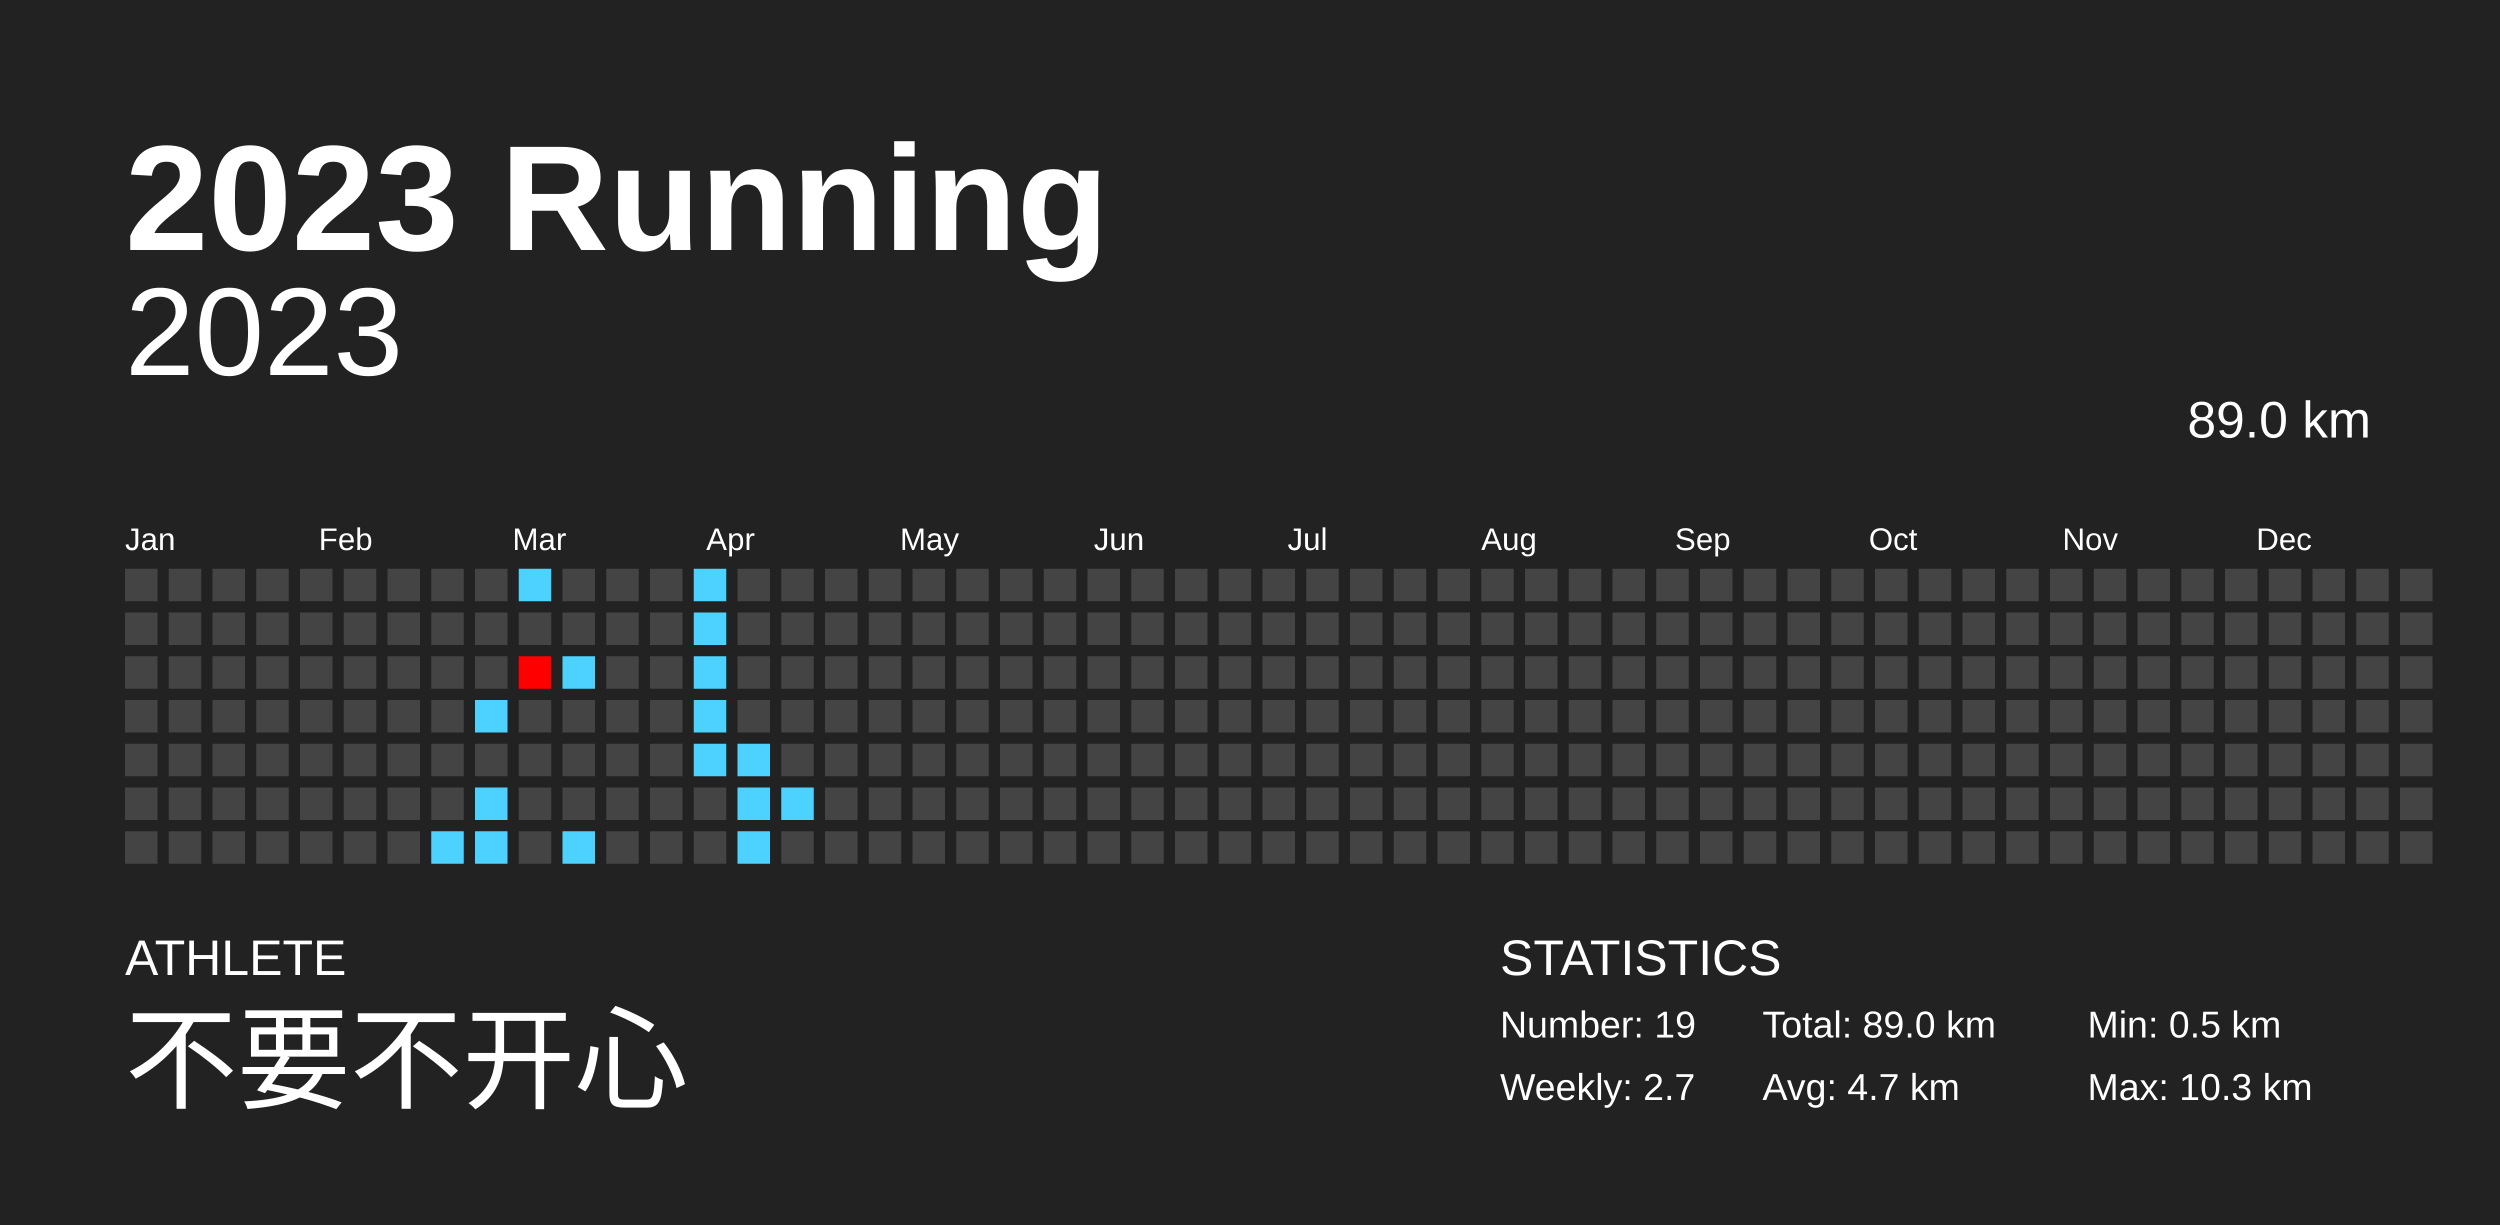
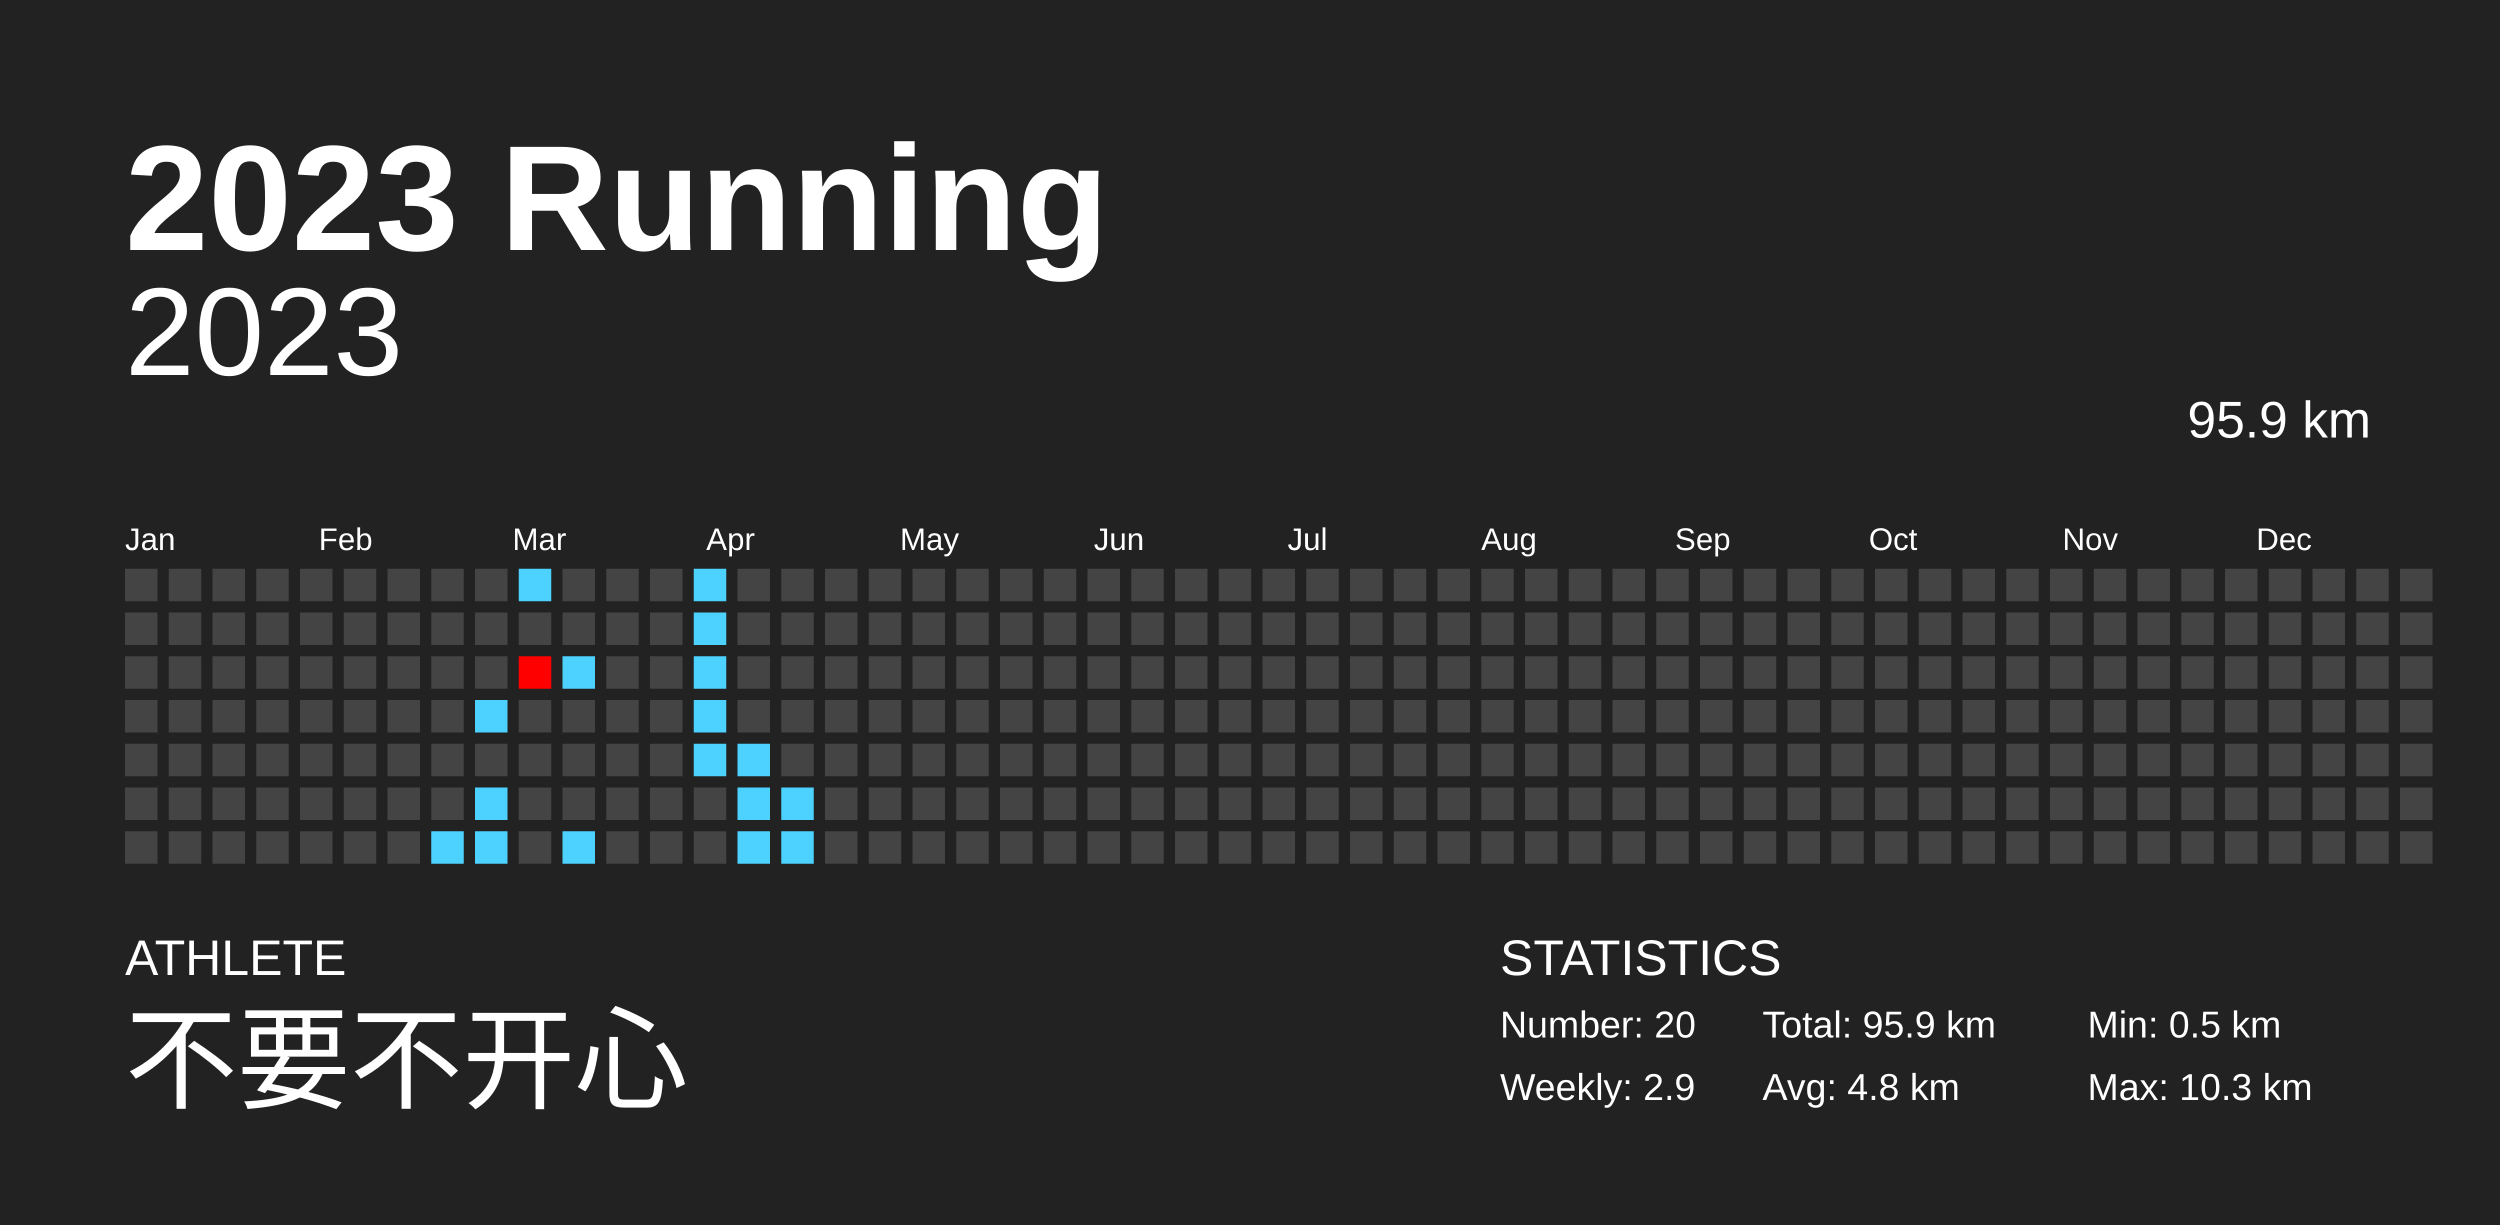
<svg xmlns="http://www.w3.org/2000/svg" baseProfile="full" height="98mm" version="1.1" viewBox="0,0,200,98" width="200mm">
  <defs />
  <rect fill="#222222" height="98" width="200" x="0" y="0" />
  <text fill="#FFFFFF" style="font-size:12px; font-family:Arial; font-weight:bold;" x="10" y="20">2023 Running</text>
  <text fill="#FFFFFF" style="font-size:4px; font-family:Arial" x="10" y="78">ATHLETE</text>
  <text fill="#FFFFFF" style="font-size:9px; font-family:Arial" x="10" y="88">不要不开心</text>
  <text fill="#FFFFFF" style="font-size:4px; font-family:Arial" x="120" y="78">STATISTICS</text>
-   <text fill="#FFFFFF" style="font-size:3px; font-family:Arial" x="120" y="83">Number: 19</text>
-   <text fill="#FFFFFF" style="font-size:3px; font-family:Arial" x="120" y="88">Weekly: 2.7</text>
-   <text fill="#FFFFFF" style="font-size:3px; font-family:Arial" x="141" y="83">Total: 89.0 km</text>
-   <text fill="#FFFFFF" style="font-size:3px; font-family:Arial" x="141" y="88">Avg: 4.7 km</text>
+   <text fill="#FFFFFF" style="font-size:3px; font-family:Arial" x="120" y="83">Number: 20</text>
+   <text fill="#FFFFFF" style="font-size:3px; font-family:Arial" x="120" y="88">Weekly: 2.9</text>
+   <text fill="#FFFFFF" style="font-size:3px; font-family:Arial" x="141" y="83">Total: 95.9 km</text>
+   <text fill="#FFFFFF" style="font-size:3px; font-family:Arial" x="141" y="88">Avg: 4.8 km</text>
  <text fill="#FFFFFF" style="font-size:3px; font-family:Arial" x="167" y="83">Min: 0.5 km</text>
  <text fill="#FFFFFF" style="font-size:3px; font-family:Arial" x="167" y="88">Max: 10.3 km</text>
  <text alignment-baseline="hanging" fill="#FFFFFF" style="font-size:10.0px; font-family:Arial;" x="10" y="30">2023</text>
-   <text alignment-baseline="hanging" fill="#FFFFFF" style="font-size:4.125px; font-family:Arial;" x="175" y="35">89.0 km</text>
+   <text alignment-baseline="hanging" fill="#FFFFFF" style="font-size:4.125px; font-family:Arial;" x="175" y="35">95.9 km</text>
  <text fill="#FFFFFF" style="font-size:2.5px; font-family:Arial" x="10.0" y="44">Jan</text>
  <text fill="#FFFFFF" style="font-size:2.5px; font-family:Arial" x="25.5" y="44">Feb</text>
  <text fill="#FFFFFF" style="font-size:2.5px; font-family:Arial" x="41.0" y="44">Mar</text>
  <text fill="#FFFFFF" style="font-size:2.5px; font-family:Arial" x="56.5" y="44">Apr</text>
  <text fill="#FFFFFF" style="font-size:2.5px; font-family:Arial" x="72.0" y="44">May</text>
  <text fill="#FFFFFF" style="font-size:2.5px; font-family:Arial" x="87.5" y="44">Jun</text>
  <text fill="#FFFFFF" style="font-size:2.5px; font-family:Arial" x="103.0" y="44">Jul</text>
  <text fill="#FFFFFF" style="font-size:2.5px; font-family:Arial" x="118.5" y="44">Aug</text>
  <text fill="#FFFFFF" style="font-size:2.5px; font-family:Arial" x="134.0" y="44">Sep</text>
  <text fill="#FFFFFF" style="font-size:2.5px; font-family:Arial" x="149.5" y="44">Oct</text>
  <text fill="#FFFFFF" style="font-size:2.5px; font-family:Arial" x="165.0" y="44">Nov</text>
  <text fill="#FFFFFF" style="font-size:2.5px; font-family:Arial" x="180.5" y="44">Dec</text>
  <rect fill="#444444" height="2.6" width="2.6" x="10.0" y="45.5" />
  <rect fill="#444444" height="2.6" width="2.6" x="10.0" y="49.0" />
  <rect fill="#444444" height="2.6" width="2.6" x="10.0" y="52.5" />
  <rect fill="#444444" height="2.6" width="2.6" x="10.0" y="56.0" />
  <rect fill="#444444" height="2.6" width="2.6" x="10.0" y="59.5" />
  <rect fill="#444444" height="2.6" width="2.6" x="10.0" y="63.0" />
  <rect fill="#444444" height="2.6" width="2.6" x="10.0" y="66.5" />
  <rect fill="#444444" height="2.6" width="2.6" x="13.5" y="45.5" />
  <rect fill="#444444" height="2.6" width="2.6" x="13.5" y="49.0" />
  <rect fill="#444444" height="2.6" width="2.6" x="13.5" y="52.5" />
  <rect fill="#444444" height="2.6" width="2.6" x="13.5" y="56.0" />
  <rect fill="#444444" height="2.6" width="2.6" x="13.5" y="59.5" />
  <rect fill="#444444" height="2.6" width="2.6" x="13.5" y="63.0" />
  <rect fill="#444444" height="2.6" width="2.6" x="13.5" y="66.5" />
  <rect fill="#444444" height="2.6" width="2.6" x="17.0" y="45.5" />
  <rect fill="#444444" height="2.6" width="2.6" x="17.0" y="49.0" />
  <rect fill="#444444" height="2.6" width="2.6" x="17.0" y="52.5" />
  <rect fill="#444444" height="2.6" width="2.6" x="17.0" y="56.0" />
  <rect fill="#444444" height="2.6" width="2.6" x="17.0" y="59.5" />
  <rect fill="#444444" height="2.6" width="2.6" x="17.0" y="63.0" />
  <rect fill="#444444" height="2.6" width="2.6" x="17.0" y="66.5" />
  <rect fill="#444444" height="2.6" width="2.6" x="20.5" y="45.5" />
  <rect fill="#444444" height="2.6" width="2.6" x="20.5" y="49.0" />
  <rect fill="#444444" height="2.6" width="2.6" x="20.5" y="52.5" />
  <rect fill="#444444" height="2.6" width="2.6" x="20.5" y="56.0" />
  <rect fill="#444444" height="2.6" width="2.6" x="20.5" y="59.5" />
  <rect fill="#444444" height="2.6" width="2.6" x="20.5" y="63.0" />
  <rect fill="#444444" height="2.6" width="2.6" x="20.5" y="66.5" />
  <rect fill="#444444" height="2.6" width="2.6" x="24.0" y="45.5" />
  <rect fill="#444444" height="2.6" width="2.6" x="24.0" y="49.0" />
  <rect fill="#444444" height="2.6" width="2.6" x="24.0" y="52.5" />
  <rect fill="#444444" height="2.6" width="2.6" x="24.0" y="56.0" />
  <rect fill="#444444" height="2.6" width="2.6" x="24.0" y="59.5" />
  <rect fill="#444444" height="2.6" width="2.6" x="24.0" y="63.0" />
  <rect fill="#444444" height="2.6" width="2.6" x="24.0" y="66.5" />
  <rect fill="#444444" height="2.6" width="2.6" x="27.5" y="45.5" />
  <rect fill="#444444" height="2.6" width="2.6" x="27.5" y="49.0" />
  <rect fill="#444444" height="2.6" width="2.6" x="27.5" y="52.5" />
  <rect fill="#444444" height="2.6" width="2.6" x="27.5" y="56.0" />
  <rect fill="#444444" height="2.6" width="2.6" x="27.5" y="59.5" />
  <rect fill="#444444" height="2.6" width="2.6" x="27.5" y="63.0" />
  <rect fill="#444444" height="2.6" width="2.6" x="27.5" y="66.5" />
  <rect fill="#444444" height="2.6" width="2.6" x="31.0" y="45.5" />
  <rect fill="#444444" height="2.6" width="2.6" x="31.0" y="49.0" />
  <rect fill="#444444" height="2.6" width="2.6" x="31.0" y="52.5" />
  <rect fill="#444444" height="2.6" width="2.6" x="31.0" y="56.0" />
  <rect fill="#444444" height="2.6" width="2.6" x="31.0" y="59.5" />
  <rect fill="#444444" height="2.6" width="2.6" x="31.0" y="63.0" />
  <rect fill="#444444" height="2.6" width="2.6" x="31.0" y="66.5" />
  <rect fill="#444444" height="2.6" width="2.6" x="34.5" y="45.5" />
  <rect fill="#444444" height="2.6" width="2.6" x="34.5" y="49.0" />
  <rect fill="#444444" height="2.6" width="2.6" x="34.5" y="52.5" />
  <rect fill="#444444" height="2.6" width="2.6" x="34.5" y="56.0" />
  <rect fill="#444444" height="2.6" width="2.6" x="34.5" y="59.5" />
  <rect fill="#444444" height="2.6" width="2.6" x="34.5" y="63.0" />
  <rect fill="#4dd2ff" height="2.6" width="2.6" x="34.5" y="66.5" />
  <rect fill="#444444" height="2.6" width="2.6" x="38.0" y="45.5" />
  <rect fill="#444444" height="2.6" width="2.6" x="38.0" y="49.0" />
  <rect fill="#444444" height="2.6" width="2.6" x="38.0" y="52.5" />
  <rect fill="#4dd2ff" height="2.6" width="2.6" x="38.0" y="56.0" />
  <rect fill="#444444" height="2.6" width="2.6" x="38.0" y="59.5" />
  <rect fill="#4dd2ff" height="2.6" width="2.6" x="38.0" y="63.0" />
  <rect fill="#4dd2ff" height="2.6" width="2.6" x="38.0" y="66.5" />
  <rect fill="#4dd2ff" height="2.6" width="2.6" x="41.5" y="45.5" />
  <rect fill="#444444" height="2.6" width="2.6" x="41.5" y="49.0" />
  <rect fill="#ff0000" height="2.6" width="2.6" x="41.5" y="52.5" />
  <rect fill="#444444" height="2.6" width="2.6" x="41.5" y="56.0" />
  <rect fill="#444444" height="2.6" width="2.6" x="41.5" y="59.5" />
  <rect fill="#444444" height="2.6" width="2.6" x="41.5" y="63.0" />
  <rect fill="#444444" height="2.6" width="2.6" x="41.5" y="66.5" />
  <rect fill="#444444" height="2.6" width="2.6" x="45.0" y="45.5" />
  <rect fill="#444444" height="2.6" width="2.6" x="45.0" y="49.0" />
  <rect fill="#4dd2ff" height="2.6" width="2.6" x="45.0" y="52.5" />
  <rect fill="#444444" height="2.6" width="2.6" x="45.0" y="56.0" />
  <rect fill="#444444" height="2.6" width="2.6" x="45.0" y="59.5" />
  <rect fill="#444444" height="2.6" width="2.6" x="45.0" y="63.0" />
  <rect fill="#4dd2ff" height="2.6" width="2.6" x="45.0" y="66.5" />
  <rect fill="#444444" height="2.6" width="2.6" x="48.5" y="45.5" />
  <rect fill="#444444" height="2.6" width="2.6" x="48.5" y="49.0" />
  <rect fill="#444444" height="2.6" width="2.6" x="48.5" y="52.5" />
  <rect fill="#444444" height="2.6" width="2.6" x="48.5" y="56.0" />
  <rect fill="#444444" height="2.6" width="2.6" x="48.5" y="59.5" />
  <rect fill="#444444" height="2.6" width="2.6" x="48.5" y="63.0" />
  <rect fill="#444444" height="2.6" width="2.6" x="48.5" y="66.5" />
  <rect fill="#444444" height="2.6" width="2.6" x="52.0" y="45.5" />
  <rect fill="#444444" height="2.6" width="2.6" x="52.0" y="49.0" />
  <rect fill="#444444" height="2.6" width="2.6" x="52.0" y="52.5" />
  <rect fill="#444444" height="2.6" width="2.6" x="52.0" y="56.0" />
  <rect fill="#444444" height="2.6" width="2.6" x="52.0" y="59.5" />
  <rect fill="#444444" height="2.6" width="2.6" x="52.0" y="63.0" />
  <rect fill="#444444" height="2.6" width="2.6" x="52.0" y="66.5" />
  <rect fill="#4dd2ff" height="2.6" width="2.6" x="55.5" y="45.5" />
  <rect fill="#4dd2ff" height="2.6" width="2.6" x="55.5" y="49.0" />
  <rect fill="#4dd2ff" height="2.6" width="2.6" x="55.5" y="52.5" />
  <rect fill="#4dd2ff" height="2.6" width="2.6" x="55.5" y="56.0" />
  <rect fill="#4dd2ff" height="2.6" width="2.6" x="55.5" y="59.5" />
  <rect fill="#444444" height="2.6" width="2.6" x="55.5" y="63.0" />
  <rect fill="#444444" height="2.6" width="2.6" x="55.5" y="66.5" />
  <rect fill="#444444" height="2.6" width="2.6" x="59.0" y="45.5" />
  <rect fill="#444444" height="2.6" width="2.6" x="59.0" y="49.0" />
  <rect fill="#444444" height="2.6" width="2.6" x="59.0" y="52.5" />
  <rect fill="#444444" height="2.6" width="2.6" x="59.0" y="56.0" />
  <rect fill="#4dd2ff" height="2.6" width="2.6" x="59.0" y="59.5" />
  <rect fill="#4dd2ff" height="2.6" width="2.6" x="59.0" y="63.0" />
  <rect fill="#4dd2ff" height="2.6" width="2.6" x="59.0" y="66.5" />
  <rect fill="#444444" height="2.6" width="2.6" x="62.5" y="45.5" />
  <rect fill="#444444" height="2.6" width="2.6" x="62.5" y="49.0" />
  <rect fill="#444444" height="2.6" width="2.6" x="62.5" y="52.5" />
  <rect fill="#444444" height="2.6" width="2.6" x="62.5" y="56.0" />
  <rect fill="#444444" height="2.6" width="2.6" x="62.5" y="59.5" />
  <rect fill="#4dd2ff" height="2.6" width="2.6" x="62.5" y="63.0" />
-   <rect fill="#444444" height="2.6" width="2.6" x="62.5" y="66.5" />
+   <rect fill="#4dd2ff" height="2.6" width="2.6" x="62.5" y="66.5" />
  <rect fill="#444444" height="2.6" width="2.6" x="66.0" y="45.5" />
  <rect fill="#444444" height="2.6" width="2.6" x="66.0" y="49.0" />
  <rect fill="#444444" height="2.6" width="2.6" x="66.0" y="52.5" />
  <rect fill="#444444" height="2.6" width="2.6" x="66.0" y="56.0" />
  <rect fill="#444444" height="2.6" width="2.6" x="66.0" y="59.5" />
  <rect fill="#444444" height="2.6" width="2.6" x="66.0" y="63.0" />
  <rect fill="#444444" height="2.6" width="2.6" x="66.0" y="66.5" />
  <rect fill="#444444" height="2.6" width="2.6" x="69.5" y="45.5" />
  <rect fill="#444444" height="2.6" width="2.6" x="69.5" y="49.0" />
  <rect fill="#444444" height="2.6" width="2.6" x="69.5" y="52.5" />
  <rect fill="#444444" height="2.6" width="2.6" x="69.5" y="56.0" />
  <rect fill="#444444" height="2.6" width="2.6" x="69.5" y="59.5" />
  <rect fill="#444444" height="2.6" width="2.6" x="69.5" y="63.0" />
  <rect fill="#444444" height="2.6" width="2.6" x="69.5" y="66.5" />
  <rect fill="#444444" height="2.6" width="2.6" x="73.0" y="45.5" />
  <rect fill="#444444" height="2.6" width="2.6" x="73.0" y="49.0" />
  <rect fill="#444444" height="2.6" width="2.6" x="73.0" y="52.5" />
  <rect fill="#444444" height="2.6" width="2.6" x="73.0" y="56.0" />
  <rect fill="#444444" height="2.6" width="2.6" x="73.0" y="59.5" />
  <rect fill="#444444" height="2.6" width="2.6" x="73.0" y="63.0" />
  <rect fill="#444444" height="2.6" width="2.6" x="73.0" y="66.5" />
  <rect fill="#444444" height="2.6" width="2.6" x="76.5" y="45.5" />
  <rect fill="#444444" height="2.6" width="2.6" x="76.5" y="49.0" />
  <rect fill="#444444" height="2.6" width="2.6" x="76.5" y="52.5" />
  <rect fill="#444444" height="2.6" width="2.6" x="76.5" y="56.0" />
  <rect fill="#444444" height="2.6" width="2.6" x="76.5" y="59.5" />
  <rect fill="#444444" height="2.6" width="2.6" x="76.5" y="63.0" />
  <rect fill="#444444" height="2.6" width="2.6" x="76.5" y="66.5" />
  <rect fill="#444444" height="2.6" width="2.6" x="80.0" y="45.5" />
  <rect fill="#444444" height="2.6" width="2.6" x="80.0" y="49.0" />
  <rect fill="#444444" height="2.6" width="2.6" x="80.0" y="52.5" />
  <rect fill="#444444" height="2.6" width="2.6" x="80.0" y="56.0" />
  <rect fill="#444444" height="2.6" width="2.6" x="80.0" y="59.5" />
  <rect fill="#444444" height="2.6" width="2.6" x="80.0" y="63.0" />
  <rect fill="#444444" height="2.6" width="2.6" x="80.0" y="66.5" />
  <rect fill="#444444" height="2.6" width="2.6" x="83.5" y="45.5" />
  <rect fill="#444444" height="2.6" width="2.6" x="83.5" y="49.0" />
  <rect fill="#444444" height="2.6" width="2.6" x="83.5" y="52.5" />
  <rect fill="#444444" height="2.6" width="2.6" x="83.5" y="56.0" />
  <rect fill="#444444" height="2.6" width="2.6" x="83.5" y="59.5" />
  <rect fill="#444444" height="2.6" width="2.6" x="83.5" y="63.0" />
  <rect fill="#444444" height="2.6" width="2.6" x="83.5" y="66.5" />
  <rect fill="#444444" height="2.6" width="2.6" x="87.0" y="45.5" />
  <rect fill="#444444" height="2.6" width="2.6" x="87.0" y="49.0" />
  <rect fill="#444444" height="2.6" width="2.6" x="87.0" y="52.5" />
  <rect fill="#444444" height="2.6" width="2.6" x="87.0" y="56.0" />
  <rect fill="#444444" height="2.6" width="2.6" x="87.0" y="59.5" />
  <rect fill="#444444" height="2.6" width="2.6" x="87.0" y="63.0" />
  <rect fill="#444444" height="2.6" width="2.6" x="87.0" y="66.5" />
  <rect fill="#444444" height="2.6" width="2.6" x="90.5" y="45.5" />
  <rect fill="#444444" height="2.6" width="2.6" x="90.5" y="49.0" />
  <rect fill="#444444" height="2.6" width="2.6" x="90.5" y="52.5" />
  <rect fill="#444444" height="2.6" width="2.6" x="90.5" y="56.0" />
  <rect fill="#444444" height="2.6" width="2.6" x="90.5" y="59.5" />
  <rect fill="#444444" height="2.6" width="2.6" x="90.5" y="63.0" />
  <rect fill="#444444" height="2.6" width="2.6" x="90.5" y="66.5" />
  <rect fill="#444444" height="2.6" width="2.6" x="94.0" y="45.5" />
  <rect fill="#444444" height="2.6" width="2.6" x="94.0" y="49.0" />
  <rect fill="#444444" height="2.6" width="2.6" x="94.0" y="52.5" />
  <rect fill="#444444" height="2.6" width="2.6" x="94.0" y="56.0" />
  <rect fill="#444444" height="2.6" width="2.6" x="94.0" y="59.5" />
  <rect fill="#444444" height="2.6" width="2.6" x="94.0" y="63.0" />
  <rect fill="#444444" height="2.6" width="2.6" x="94.0" y="66.5" />
  <rect fill="#444444" height="2.6" width="2.6" x="97.5" y="45.5" />
  <rect fill="#444444" height="2.6" width="2.6" x="97.5" y="49.0" />
  <rect fill="#444444" height="2.6" width="2.6" x="97.5" y="52.5" />
  <rect fill="#444444" height="2.6" width="2.6" x="97.5" y="56.0" />
  <rect fill="#444444" height="2.6" width="2.6" x="97.5" y="59.5" />
  <rect fill="#444444" height="2.6" width="2.6" x="97.5" y="63.0" />
  <rect fill="#444444" height="2.6" width="2.6" x="97.5" y="66.5" />
  <rect fill="#444444" height="2.6" width="2.6" x="101.0" y="45.5" />
  <rect fill="#444444" height="2.6" width="2.6" x="101.0" y="49.0" />
  <rect fill="#444444" height="2.6" width="2.6" x="101.0" y="52.5" />
  <rect fill="#444444" height="2.6" width="2.6" x="101.0" y="56.0" />
  <rect fill="#444444" height="2.6" width="2.6" x="101.0" y="59.5" />
  <rect fill="#444444" height="2.6" width="2.6" x="101.0" y="63.0" />
  <rect fill="#444444" height="2.6" width="2.6" x="101.0" y="66.5" />
  <rect fill="#444444" height="2.6" width="2.6" x="104.5" y="45.5" />
  <rect fill="#444444" height="2.6" width="2.6" x="104.5" y="49.0" />
  <rect fill="#444444" height="2.6" width="2.6" x="104.5" y="52.5" />
  <rect fill="#444444" height="2.6" width="2.6" x="104.5" y="56.0" />
  <rect fill="#444444" height="2.6" width="2.6" x="104.5" y="59.5" />
  <rect fill="#444444" height="2.6" width="2.6" x="104.5" y="63.0" />
  <rect fill="#444444" height="2.6" width="2.6" x="104.5" y="66.5" />
  <rect fill="#444444" height="2.6" width="2.6" x="108.0" y="45.5" />
  <rect fill="#444444" height="2.6" width="2.6" x="108.0" y="49.0" />
  <rect fill="#444444" height="2.6" width="2.6" x="108.0" y="52.5" />
  <rect fill="#444444" height="2.6" width="2.6" x="108.0" y="56.0" />
  <rect fill="#444444" height="2.6" width="2.6" x="108.0" y="59.5" />
  <rect fill="#444444" height="2.6" width="2.6" x="108.0" y="63.0" />
  <rect fill="#444444" height="2.6" width="2.6" x="108.0" y="66.5" />
  <rect fill="#444444" height="2.6" width="2.6" x="111.5" y="45.5" />
  <rect fill="#444444" height="2.6" width="2.6" x="111.5" y="49.0" />
  <rect fill="#444444" height="2.6" width="2.6" x="111.5" y="52.5" />
  <rect fill="#444444" height="2.6" width="2.6" x="111.5" y="56.0" />
  <rect fill="#444444" height="2.6" width="2.6" x="111.5" y="59.5" />
  <rect fill="#444444" height="2.6" width="2.6" x="111.5" y="63.0" />
  <rect fill="#444444" height="2.6" width="2.6" x="111.5" y="66.5" />
  <rect fill="#444444" height="2.6" width="2.6" x="115.0" y="45.5" />
  <rect fill="#444444" height="2.6" width="2.6" x="115.0" y="49.0" />
  <rect fill="#444444" height="2.6" width="2.6" x="115.0" y="52.5" />
  <rect fill="#444444" height="2.6" width="2.6" x="115.0" y="56.0" />
  <rect fill="#444444" height="2.6" width="2.6" x="115.0" y="59.5" />
  <rect fill="#444444" height="2.6" width="2.6" x="115.0" y="63.0" />
  <rect fill="#444444" height="2.6" width="2.6" x="115.0" y="66.5" />
  <rect fill="#444444" height="2.6" width="2.6" x="118.5" y="45.5" />
  <rect fill="#444444" height="2.6" width="2.6" x="118.5" y="49.0" />
  <rect fill="#444444" height="2.6" width="2.6" x="118.5" y="52.5" />
  <rect fill="#444444" height="2.6" width="2.6" x="118.5" y="56.0" />
  <rect fill="#444444" height="2.6" width="2.6" x="118.5" y="59.5" />
  <rect fill="#444444" height="2.6" width="2.6" x="118.5" y="63.0" />
  <rect fill="#444444" height="2.6" width="2.6" x="118.5" y="66.5" />
  <rect fill="#444444" height="2.6" width="2.6" x="122.0" y="45.5" />
  <rect fill="#444444" height="2.6" width="2.6" x="122.0" y="49.0" />
  <rect fill="#444444" height="2.6" width="2.6" x="122.0" y="52.5" />
  <rect fill="#444444" height="2.6" width="2.6" x="122.0" y="56.0" />
  <rect fill="#444444" height="2.6" width="2.6" x="122.0" y="59.5" />
  <rect fill="#444444" height="2.6" width="2.6" x="122.0" y="63.0" />
  <rect fill="#444444" height="2.6" width="2.6" x="122.0" y="66.5" />
  <rect fill="#444444" height="2.6" width="2.6" x="125.5" y="45.5" />
  <rect fill="#444444" height="2.6" width="2.6" x="125.5" y="49.0" />
  <rect fill="#444444" height="2.6" width="2.6" x="125.5" y="52.5" />
  <rect fill="#444444" height="2.6" width="2.6" x="125.5" y="56.0" />
  <rect fill="#444444" height="2.6" width="2.6" x="125.5" y="59.5" />
  <rect fill="#444444" height="2.6" width="2.6" x="125.5" y="63.0" />
  <rect fill="#444444" height="2.6" width="2.6" x="125.5" y="66.5" />
  <rect fill="#444444" height="2.6" width="2.6" x="129.0" y="45.5" />
  <rect fill="#444444" height="2.6" width="2.6" x="129.0" y="49.0" />
  <rect fill="#444444" height="2.6" width="2.6" x="129.0" y="52.5" />
  <rect fill="#444444" height="2.6" width="2.6" x="129.0" y="56.0" />
  <rect fill="#444444" height="2.6" width="2.6" x="129.0" y="59.5" />
  <rect fill="#444444" height="2.6" width="2.6" x="129.0" y="63.0" />
  <rect fill="#444444" height="2.6" width="2.6" x="129.0" y="66.5" />
  <rect fill="#444444" height="2.6" width="2.6" x="132.5" y="45.5" />
  <rect fill="#444444" height="2.6" width="2.6" x="132.5" y="49.0" />
  <rect fill="#444444" height="2.6" width="2.6" x="132.5" y="52.5" />
  <rect fill="#444444" height="2.6" width="2.6" x="132.5" y="56.0" />
  <rect fill="#444444" height="2.6" width="2.6" x="132.5" y="59.5" />
  <rect fill="#444444" height="2.6" width="2.6" x="132.5" y="63.0" />
  <rect fill="#444444" height="2.6" width="2.6" x="132.5" y="66.5" />
  <rect fill="#444444" height="2.6" width="2.6" x="136.0" y="45.5" />
  <rect fill="#444444" height="2.6" width="2.6" x="136.0" y="49.0" />
  <rect fill="#444444" height="2.6" width="2.6" x="136.0" y="52.5" />
  <rect fill="#444444" height="2.6" width="2.6" x="136.0" y="56.0" />
  <rect fill="#444444" height="2.6" width="2.6" x="136.0" y="59.5" />
  <rect fill="#444444" height="2.6" width="2.6" x="136.0" y="63.0" />
  <rect fill="#444444" height="2.6" width="2.6" x="136.0" y="66.5" />
  <rect fill="#444444" height="2.6" width="2.6" x="139.5" y="45.5" />
  <rect fill="#444444" height="2.6" width="2.6" x="139.5" y="49.0" />
  <rect fill="#444444" height="2.6" width="2.6" x="139.5" y="52.5" />
  <rect fill="#444444" height="2.6" width="2.6" x="139.5" y="56.0" />
  <rect fill="#444444" height="2.6" width="2.6" x="139.5" y="59.5" />
  <rect fill="#444444" height="2.6" width="2.6" x="139.5" y="63.0" />
  <rect fill="#444444" height="2.6" width="2.6" x="139.5" y="66.5" />
  <rect fill="#444444" height="2.6" width="2.6" x="143.0" y="45.5" />
  <rect fill="#444444" height="2.6" width="2.6" x="143.0" y="49.0" />
  <rect fill="#444444" height="2.6" width="2.6" x="143.0" y="52.5" />
  <rect fill="#444444" height="2.6" width="2.6" x="143.0" y="56.0" />
  <rect fill="#444444" height="2.6" width="2.6" x="143.0" y="59.5" />
  <rect fill="#444444" height="2.6" width="2.6" x="143.0" y="63.0" />
  <rect fill="#444444" height="2.6" width="2.6" x="143.0" y="66.5" />
  <rect fill="#444444" height="2.6" width="2.6" x="146.5" y="45.5" />
  <rect fill="#444444" height="2.6" width="2.6" x="146.5" y="49.0" />
  <rect fill="#444444" height="2.6" width="2.6" x="146.5" y="52.5" />
  <rect fill="#444444" height="2.6" width="2.6" x="146.5" y="56.0" />
  <rect fill="#444444" height="2.6" width="2.6" x="146.5" y="59.5" />
  <rect fill="#444444" height="2.6" width="2.6" x="146.5" y="63.0" />
  <rect fill="#444444" height="2.6" width="2.6" x="146.5" y="66.5" />
  <rect fill="#444444" height="2.6" width="2.6" x="150.0" y="45.5" />
  <rect fill="#444444" height="2.6" width="2.6" x="150.0" y="49.0" />
  <rect fill="#444444" height="2.6" width="2.6" x="150.0" y="52.5" />
  <rect fill="#444444" height="2.6" width="2.6" x="150.0" y="56.0" />
  <rect fill="#444444" height="2.6" width="2.6" x="150.0" y="59.5" />
  <rect fill="#444444" height="2.6" width="2.6" x="150.0" y="63.0" />
  <rect fill="#444444" height="2.6" width="2.6" x="150.0" y="66.5" />
  <rect fill="#444444" height="2.6" width="2.6" x="153.5" y="45.5" />
  <rect fill="#444444" height="2.6" width="2.6" x="153.5" y="49.0" />
  <rect fill="#444444" height="2.6" width="2.6" x="153.5" y="52.5" />
  <rect fill="#444444" height="2.6" width="2.6" x="153.5" y="56.0" />
  <rect fill="#444444" height="2.6" width="2.6" x="153.5" y="59.5" />
  <rect fill="#444444" height="2.6" width="2.6" x="153.5" y="63.0" />
  <rect fill="#444444" height="2.6" width="2.6" x="153.5" y="66.5" />
  <rect fill="#444444" height="2.6" width="2.6" x="157.0" y="45.5" />
  <rect fill="#444444" height="2.6" width="2.6" x="157.0" y="49.0" />
  <rect fill="#444444" height="2.6" width="2.6" x="157.0" y="52.5" />
  <rect fill="#444444" height="2.6" width="2.6" x="157.0" y="56.0" />
  <rect fill="#444444" height="2.6" width="2.6" x="157.0" y="59.5" />
  <rect fill="#444444" height="2.6" width="2.6" x="157.0" y="63.0" />
  <rect fill="#444444" height="2.6" width="2.6" x="157.0" y="66.5" />
  <rect fill="#444444" height="2.6" width="2.6" x="160.5" y="45.5" />
  <rect fill="#444444" height="2.6" width="2.6" x="160.5" y="49.0" />
  <rect fill="#444444" height="2.6" width="2.6" x="160.5" y="52.5" />
  <rect fill="#444444" height="2.6" width="2.6" x="160.5" y="56.0" />
  <rect fill="#444444" height="2.6" width="2.6" x="160.5" y="59.5" />
  <rect fill="#444444" height="2.6" width="2.6" x="160.5" y="63.0" />
  <rect fill="#444444" height="2.6" width="2.6" x="160.5" y="66.5" />
  <rect fill="#444444" height="2.6" width="2.6" x="164.0" y="45.5" />
  <rect fill="#444444" height="2.6" width="2.6" x="164.0" y="49.0" />
  <rect fill="#444444" height="2.6" width="2.6" x="164.0" y="52.5" />
  <rect fill="#444444" height="2.6" width="2.6" x="164.0" y="56.0" />
  <rect fill="#444444" height="2.6" width="2.6" x="164.0" y="59.5" />
  <rect fill="#444444" height="2.6" width="2.6" x="164.0" y="63.0" />
  <rect fill="#444444" height="2.6" width="2.6" x="164.0" y="66.5" />
  <rect fill="#444444" height="2.6" width="2.6" x="167.5" y="45.5" />
  <rect fill="#444444" height="2.6" width="2.6" x="167.5" y="49.0" />
  <rect fill="#444444" height="2.6" width="2.6" x="167.5" y="52.5" />
  <rect fill="#444444" height="2.6" width="2.6" x="167.5" y="56.0" />
  <rect fill="#444444" height="2.6" width="2.6" x="167.5" y="59.5" />
  <rect fill="#444444" height="2.6" width="2.6" x="167.5" y="63.0" />
  <rect fill="#444444" height="2.6" width="2.6" x="167.5" y="66.5" />
  <rect fill="#444444" height="2.6" width="2.6" x="171.0" y="45.5" />
  <rect fill="#444444" height="2.6" width="2.6" x="171.0" y="49.0" />
  <rect fill="#444444" height="2.6" width="2.6" x="171.0" y="52.5" />
  <rect fill="#444444" height="2.6" width="2.6" x="171.0" y="56.0" />
  <rect fill="#444444" height="2.6" width="2.6" x="171.0" y="59.5" />
  <rect fill="#444444" height="2.6" width="2.6" x="171.0" y="63.0" />
  <rect fill="#444444" height="2.6" width="2.6" x="171.0" y="66.5" />
  <rect fill="#444444" height="2.6" width="2.6" x="174.5" y="45.5" />
  <rect fill="#444444" height="2.6" width="2.6" x="174.5" y="49.0" />
  <rect fill="#444444" height="2.6" width="2.6" x="174.5" y="52.5" />
  <rect fill="#444444" height="2.6" width="2.6" x="174.5" y="56.0" />
  <rect fill="#444444" height="2.6" width="2.6" x="174.5" y="59.5" />
  <rect fill="#444444" height="2.6" width="2.6" x="174.5" y="63.0" />
  <rect fill="#444444" height="2.6" width="2.6" x="174.5" y="66.5" />
  <rect fill="#444444" height="2.6" width="2.6" x="178.0" y="45.5" />
  <rect fill="#444444" height="2.6" width="2.6" x="178.0" y="49.0" />
  <rect fill="#444444" height="2.6" width="2.6" x="178.0" y="52.5" />
  <rect fill="#444444" height="2.6" width="2.6" x="178.0" y="56.0" />
  <rect fill="#444444" height="2.6" width="2.6" x="178.0" y="59.5" />
  <rect fill="#444444" height="2.6" width="2.6" x="178.0" y="63.0" />
  <rect fill="#444444" height="2.6" width="2.6" x="178.0" y="66.5" />
  <rect fill="#444444" height="2.6" width="2.6" x="181.5" y="45.5" />
  <rect fill="#444444" height="2.6" width="2.6" x="181.5" y="49.0" />
  <rect fill="#444444" height="2.6" width="2.6" x="181.5" y="52.5" />
  <rect fill="#444444" height="2.6" width="2.6" x="181.5" y="56.0" />
  <rect fill="#444444" height="2.6" width="2.6" x="181.5" y="59.5" />
  <rect fill="#444444" height="2.6" width="2.6" x="181.5" y="63.0" />
  <rect fill="#444444" height="2.6" width="2.6" x="181.5" y="66.5" />
  <rect fill="#444444" height="2.6" width="2.6" x="185.0" y="45.5" />
  <rect fill="#444444" height="2.6" width="2.6" x="185.0" y="49.0" />
  <rect fill="#444444" height="2.6" width="2.6" x="185.0" y="52.5" />
  <rect fill="#444444" height="2.6" width="2.6" x="185.0" y="56.0" />
  <rect fill="#444444" height="2.6" width="2.6" x="185.0" y="59.5" />
  <rect fill="#444444" height="2.6" width="2.6" x="185.0" y="63.0" />
  <rect fill="#444444" height="2.6" width="2.6" x="185.0" y="66.5" />
  <rect fill="#444444" height="2.6" width="2.6" x="188.5" y="45.5" />
  <rect fill="#444444" height="2.6" width="2.6" x="188.5" y="49.0" />
  <rect fill="#444444" height="2.6" width="2.6" x="188.5" y="52.5" />
  <rect fill="#444444" height="2.6" width="2.6" x="188.5" y="56.0" />
  <rect fill="#444444" height="2.6" width="2.6" x="188.5" y="59.5" />
  <rect fill="#444444" height="2.6" width="2.6" x="188.5" y="63.0" />
  <rect fill="#444444" height="2.6" width="2.6" x="188.5" y="66.5" />
  <rect fill="#444444" height="2.6" width="2.6" x="192.0" y="45.5" />
  <rect fill="#444444" height="2.6" width="2.6" x="192.0" y="49.0" />
  <rect fill="#444444" height="2.6" width="2.6" x="192.0" y="52.5" />
  <rect fill="#444444" height="2.6" width="2.6" x="192.0" y="56.0" />
  <rect fill="#444444" height="2.6" width="2.6" x="192.0" y="59.5" />
  <rect fill="#444444" height="2.6" width="2.6" x="192.0" y="63.0" />
  <rect fill="#444444" height="2.6" width="2.6" x="192.0" y="66.5" />
</svg>
